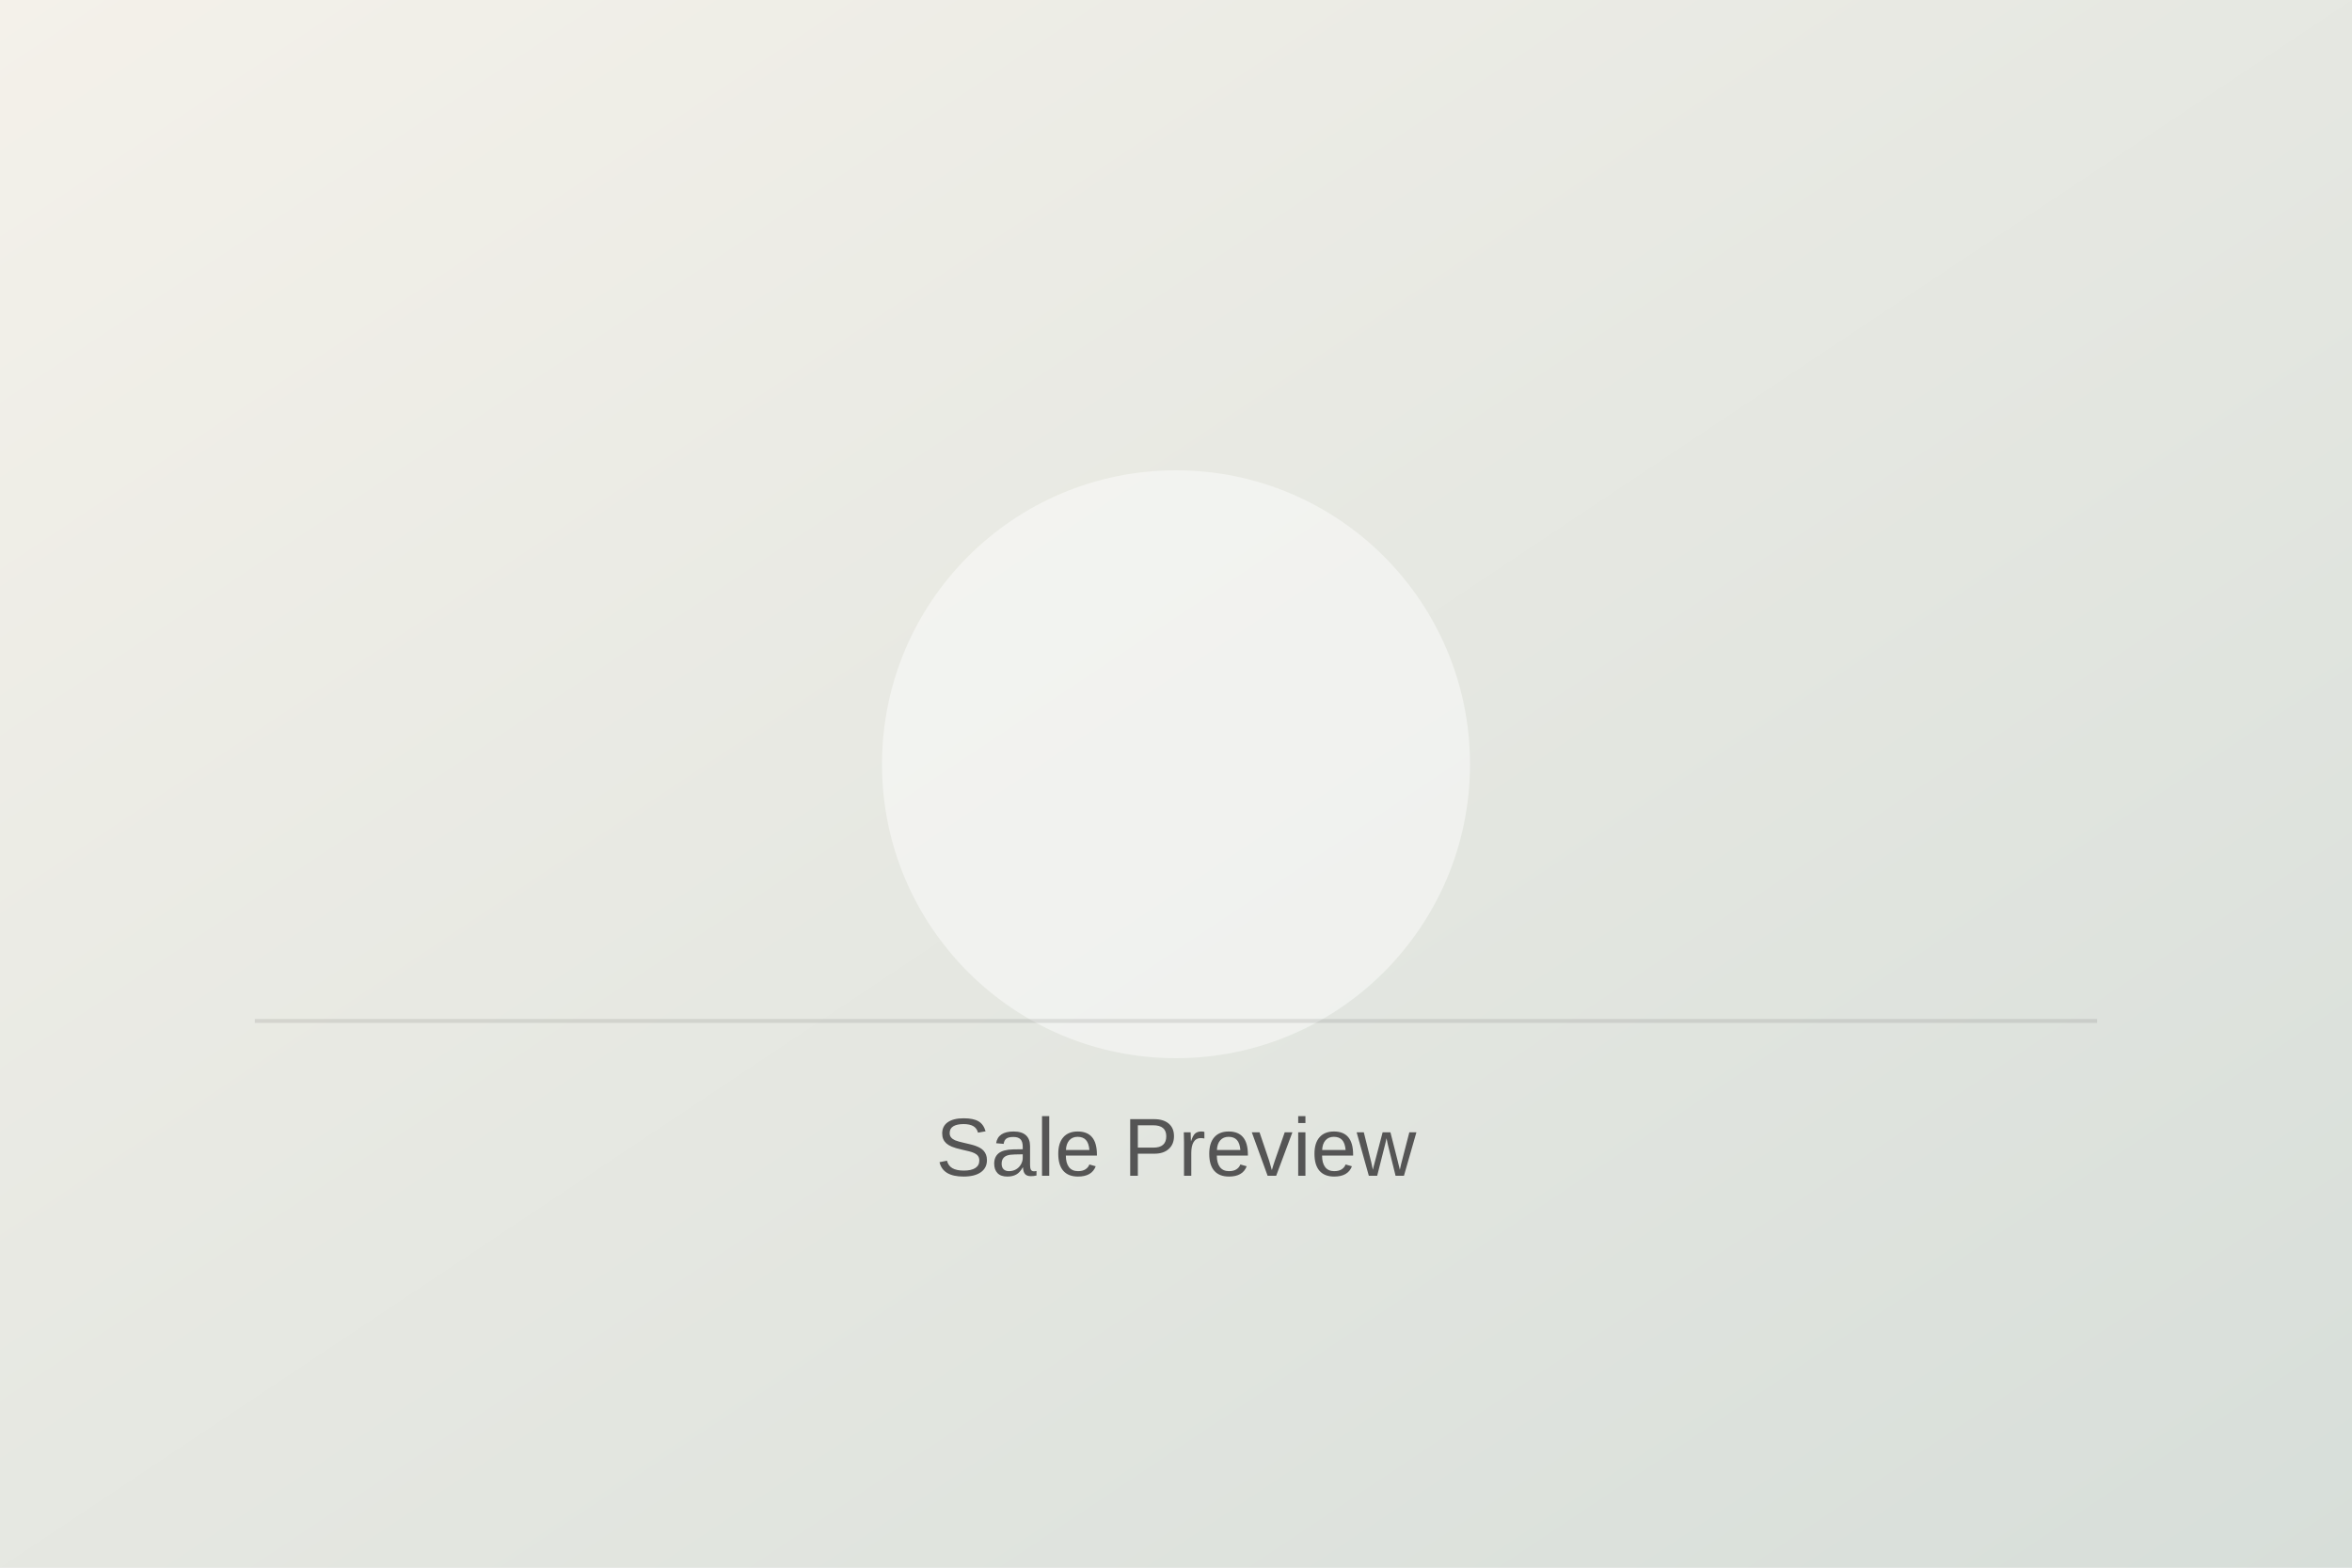
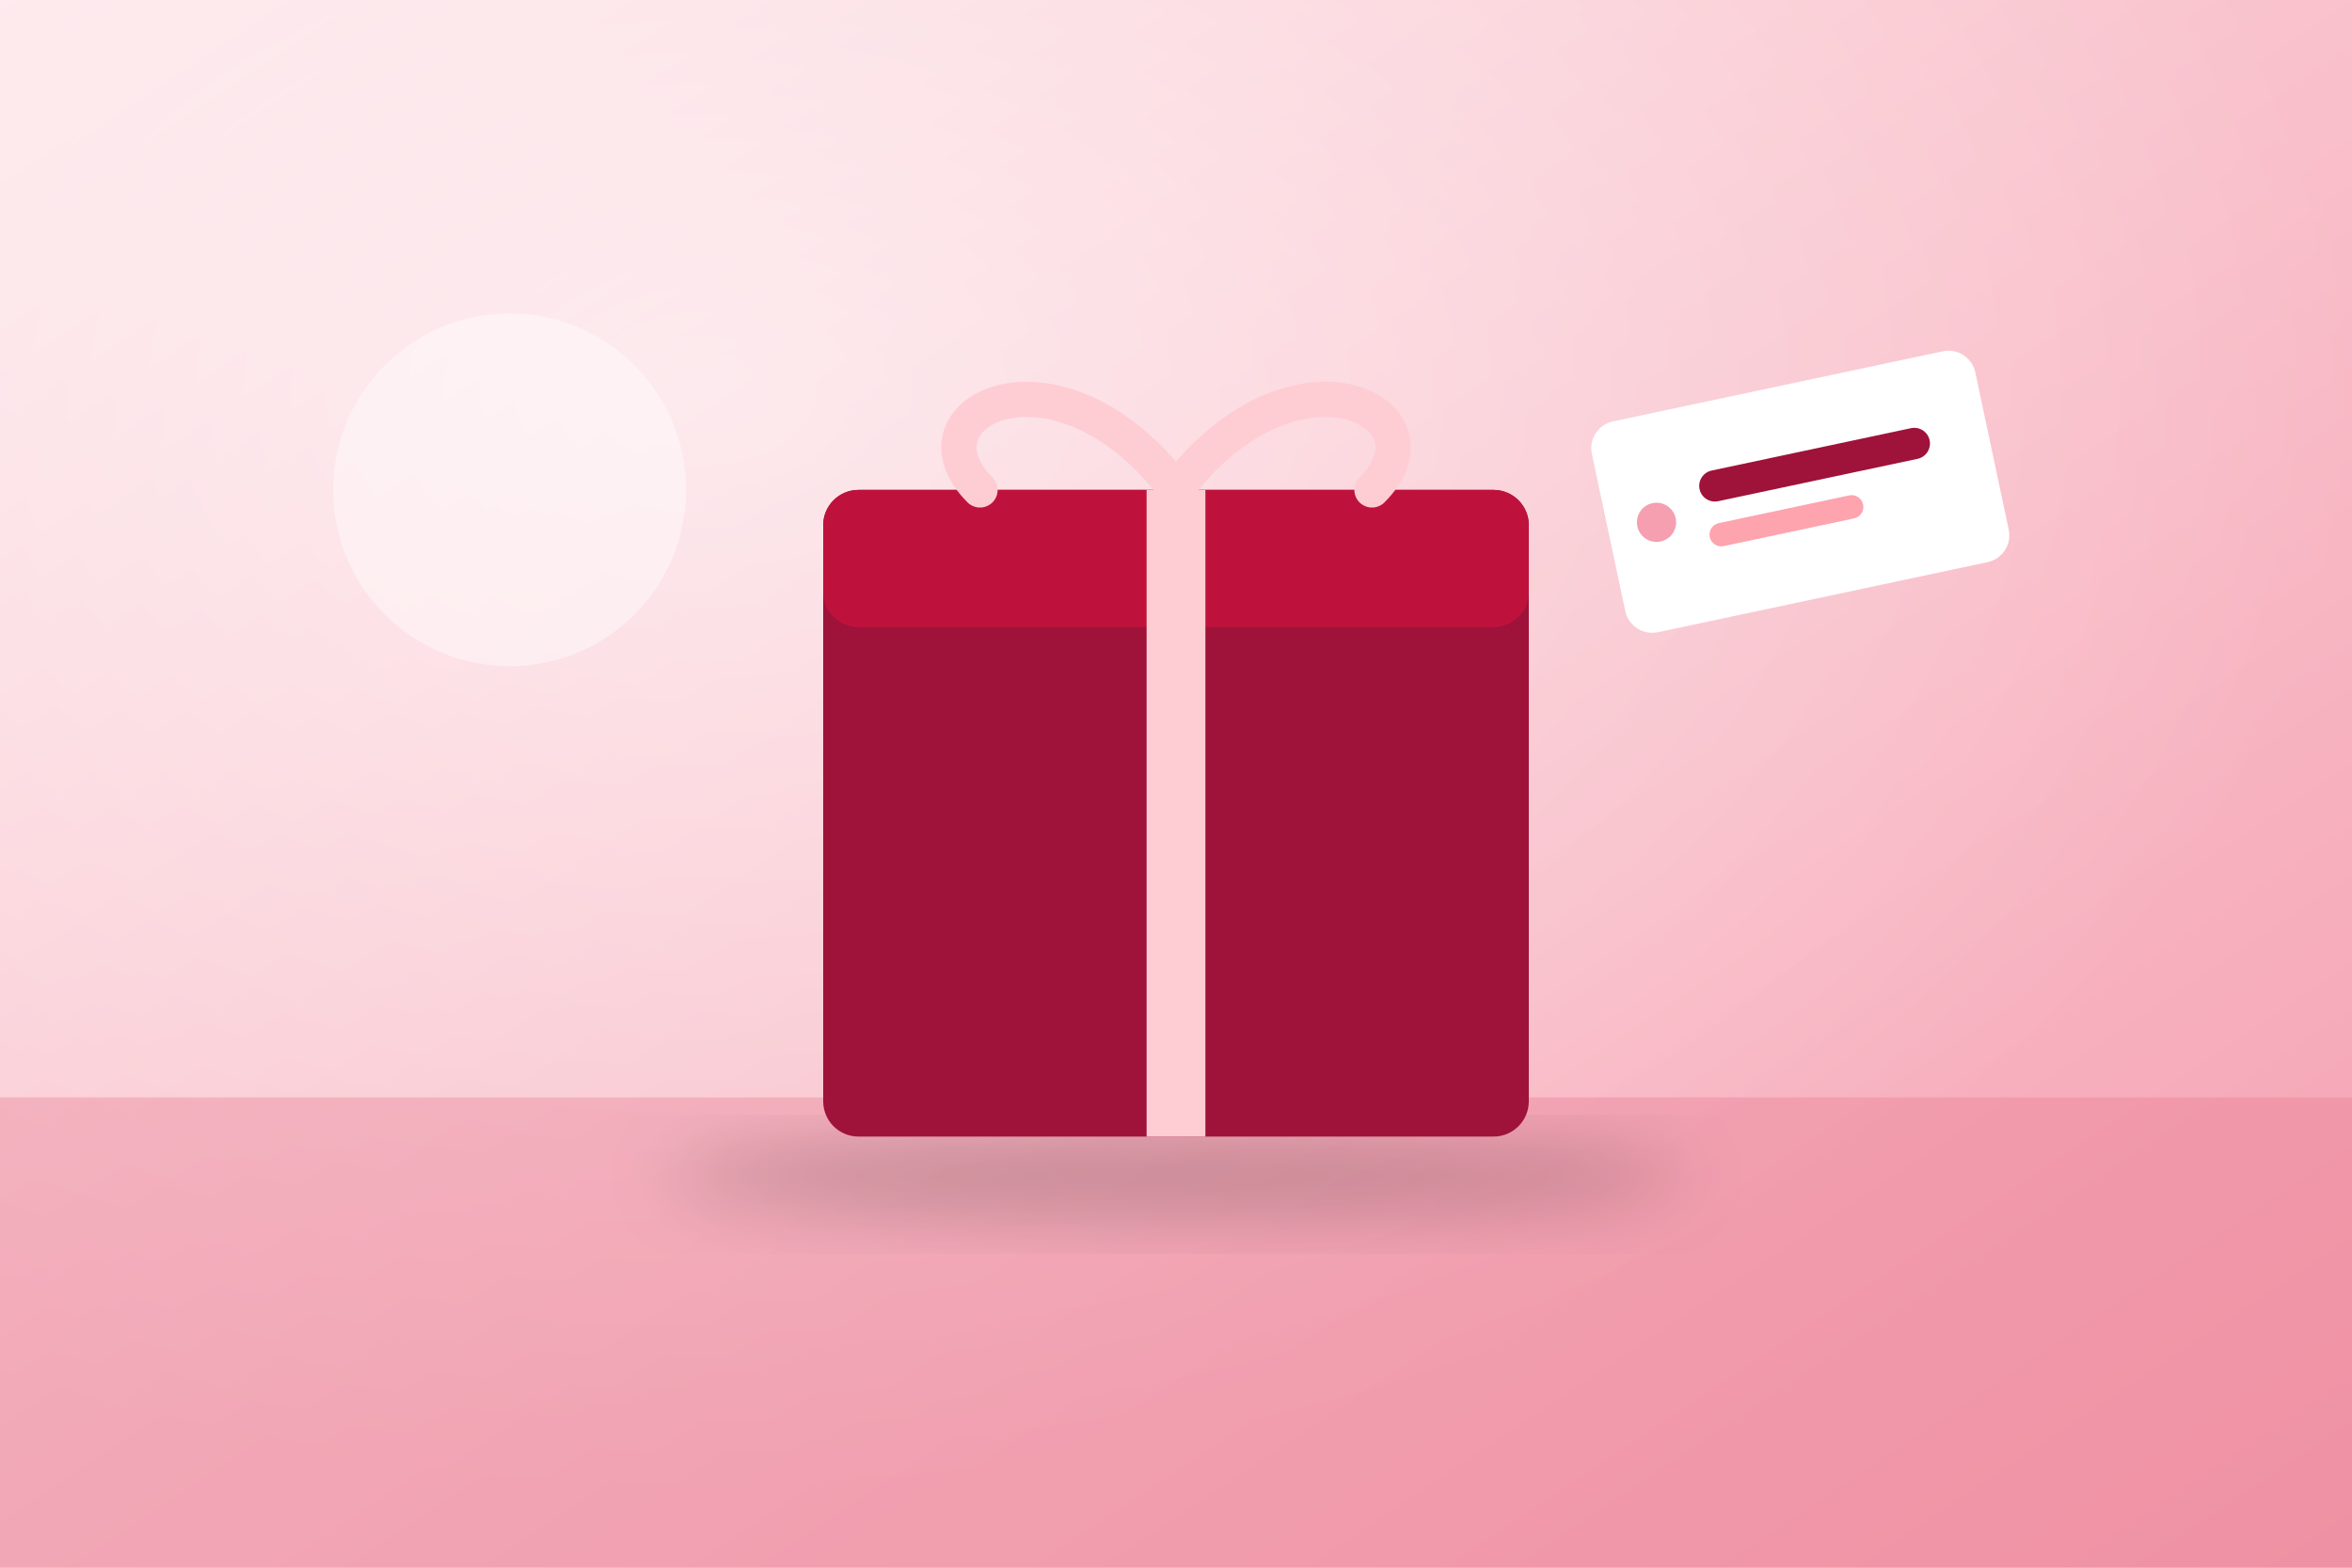
<svg xmlns="http://www.w3.org/2000/svg" viewBox="0 0 1200 800">
  <defs>
-     <linearGradient id="g" x1="0" y1="0" x2="1" y2="1">
-       <stop stop-color="#f4f1ea" />
-       <stop offset="1" stop-color="#d7ded9" />
+     <linearGradient id="b" x1="0" y1="0" x2="1" y2="1">
+       <stop stop-color="#fde4e8" />
+       <stop offset="1" stop-color="#f59fb0" />
    </linearGradient>
+     <radialGradient id="l" cx=".3" cy=".25" r=".7">
+       <stop stop-color="#fff" stop-opacity=".55" />
+       <stop offset="1" stop-color="#fff" stop-opacity="0" />
+     </radialGradient>
+     <filter id="s" x="-20%" y="-20%" width="140%" height="160%">
+       <feGaussianBlur stdDeviation="18" />
+     </filter>
  </defs>
-   <rect width="1200" height="800" fill="url(#g)" />
-   <circle cx="600" cy="390" r="150" fill="#ffffff" opacity=".45" />
-   <rect x="130" y="520" width="940" height="2" fill="#333" opacity=".12" />
-   <text x="600" y="600" text-anchor="middle" font-family="Arial,sans-serif" font-size="42" fill="#555">Sale Preview</text>
+   <rect width="1200" height="800" fill="url(#b)" />
+   <rect width="1200" height="800" fill="url(#l)" />
+   <rect y="560" width="1200" height="240" fill="#e5768c" opacity=".35" />
+   <ellipse cx="600" cy="600" rx="260" ry="22" fill="#000" opacity=".18" filter="url(#s)" />
+   <rect x="420" y="250" width="360" height="330" rx="18" fill="#9f1239" />
+   <rect x="420" y="250" width="360" height="70" rx="18" fill="#be123c" />
+   <rect x="585" y="250" width="30" height="330" fill="#fecdd3" />
+   <path d="M600 250c-60-80-140-40-100 0M600 250c60-80 140-40 100 0" stroke="#fecdd3" stroke-width="18" fill="none" stroke-linecap="round" />
+   <g transform="rotate(-12 900 260)">
+     <rect x="820" y="200" width="200" height="110" rx="14" fill="#fff" />
+     <circle cx="845" cy="255" r="10" fill="#f59fb0" />
+     <rect x="870" y="235" width="120" height="16" rx="8" fill="#9f1239" />
+     <rect x="870" y="262" width="80" height="12" rx="6" fill="#fda4af" />
+   </g>
+   <circle cx="260" cy="250" r="90" fill="#fff" opacity=".4" />
</svg>
